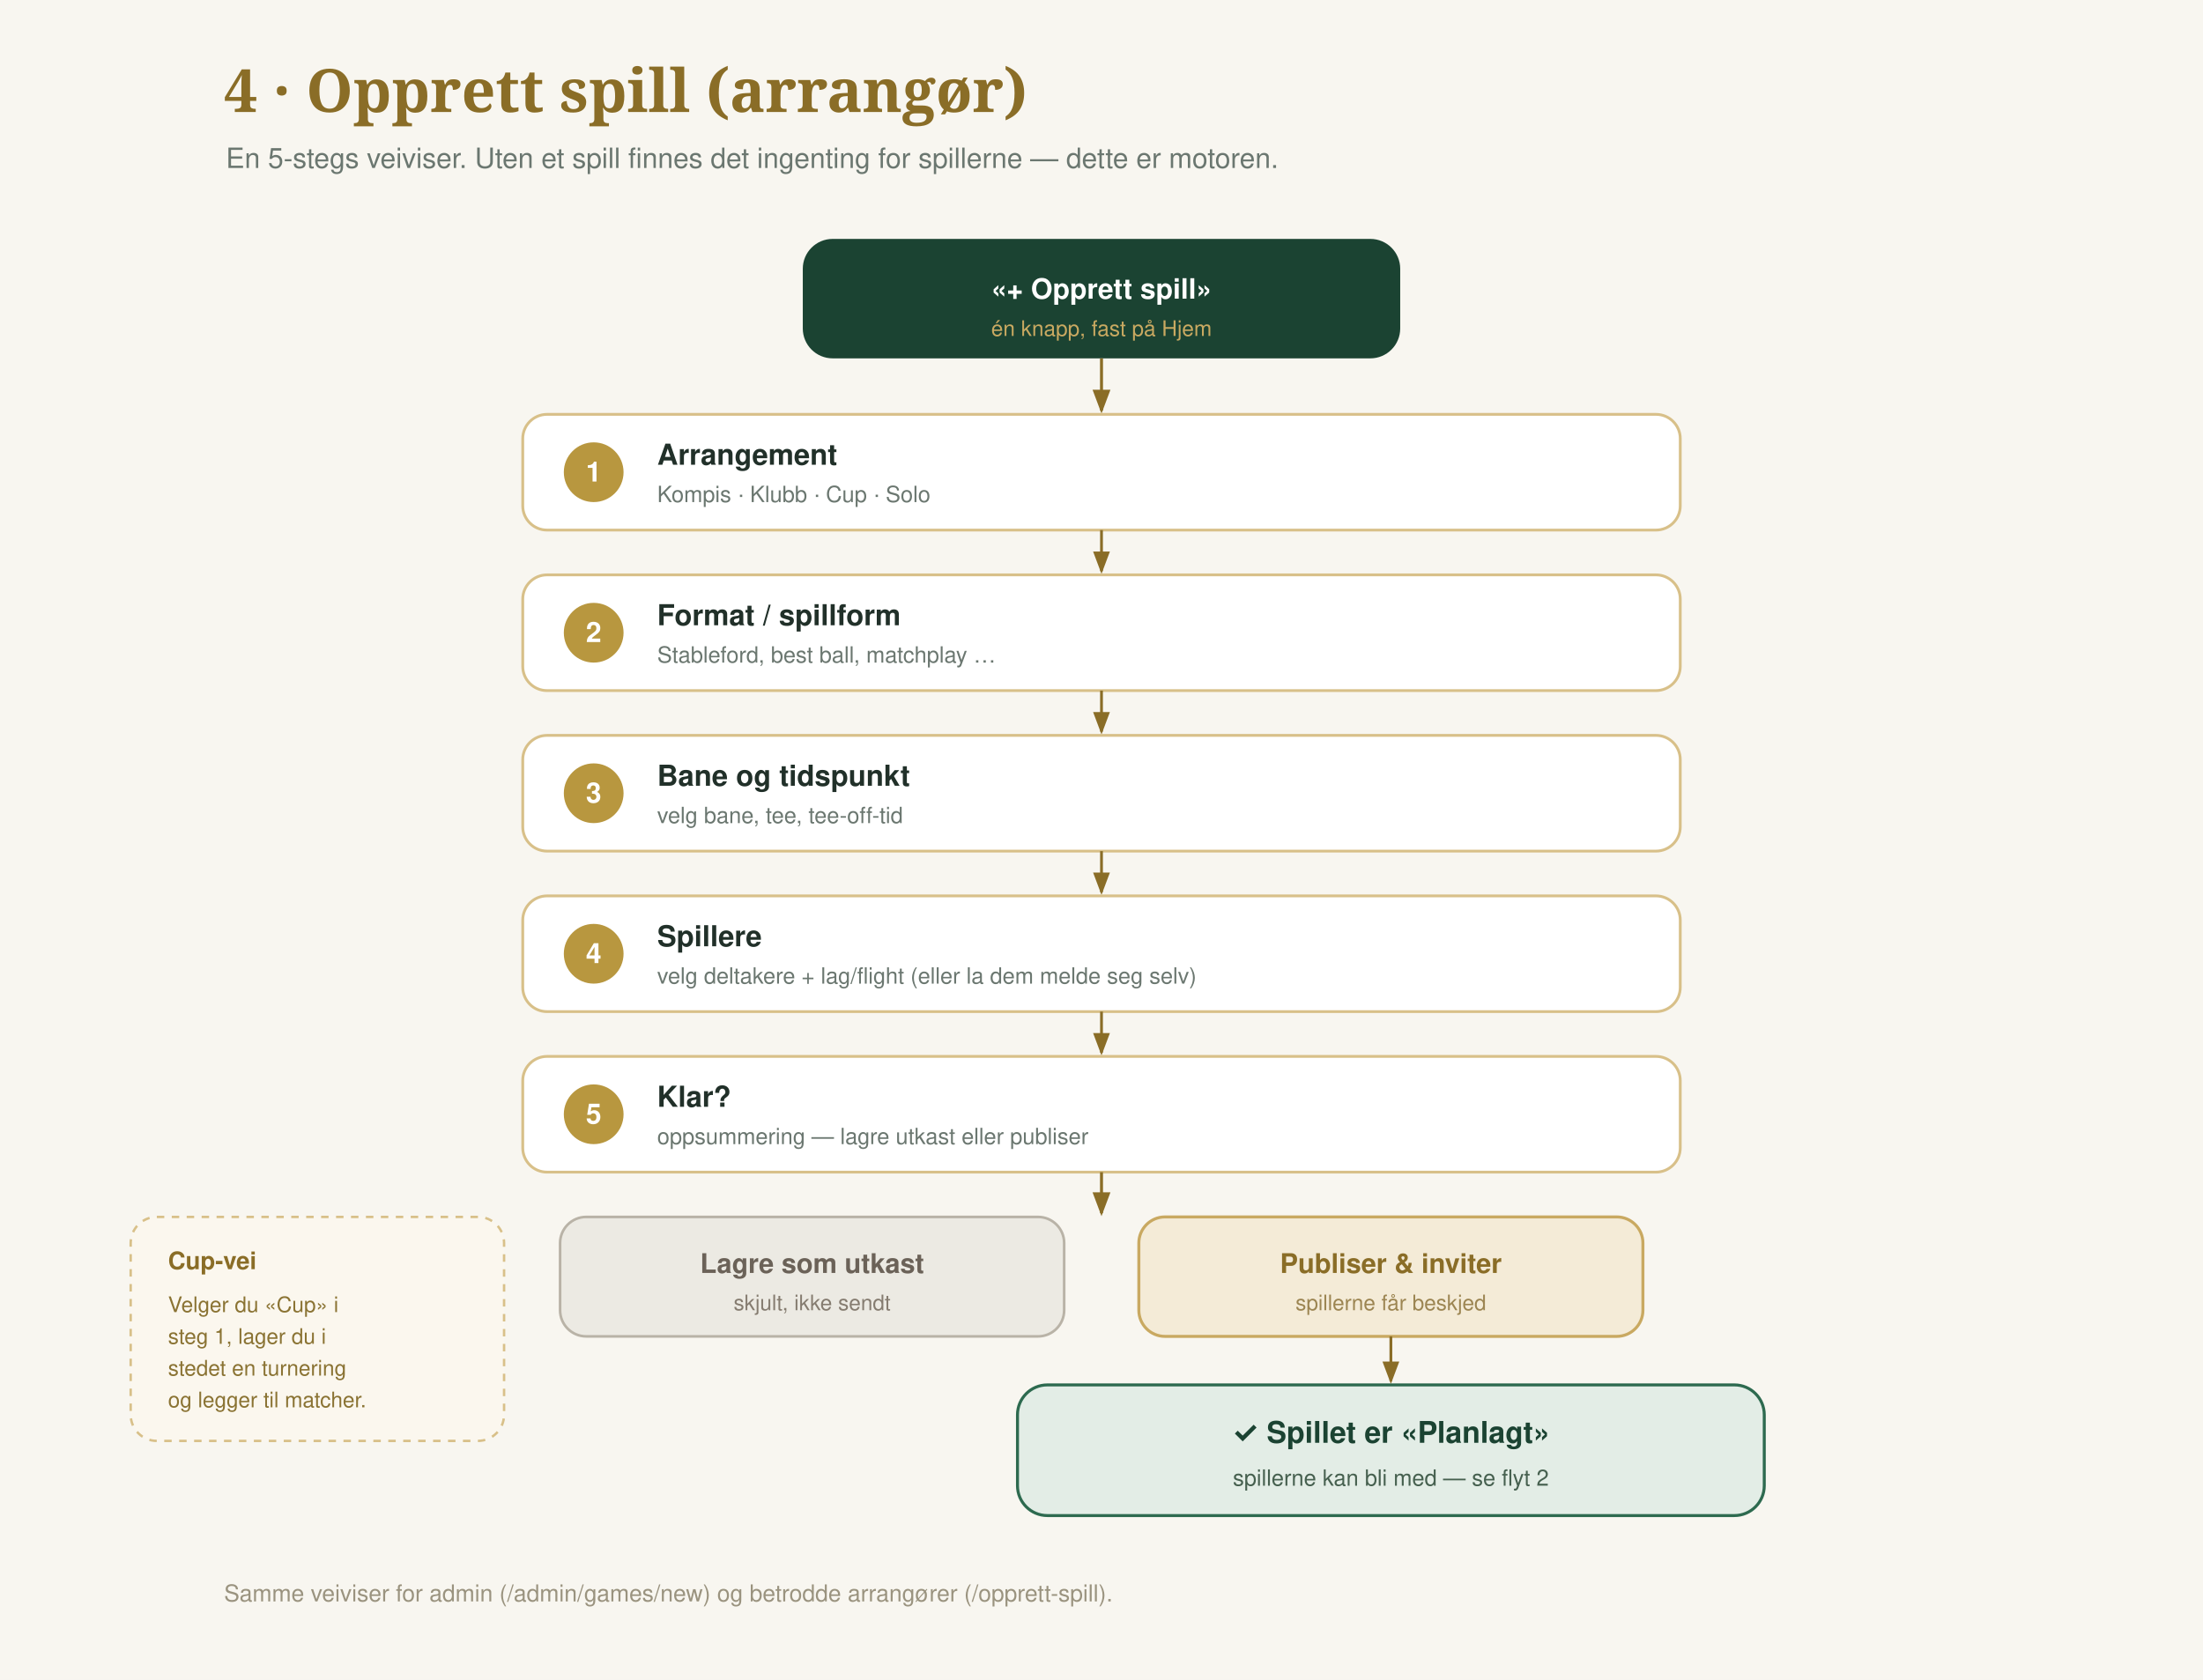
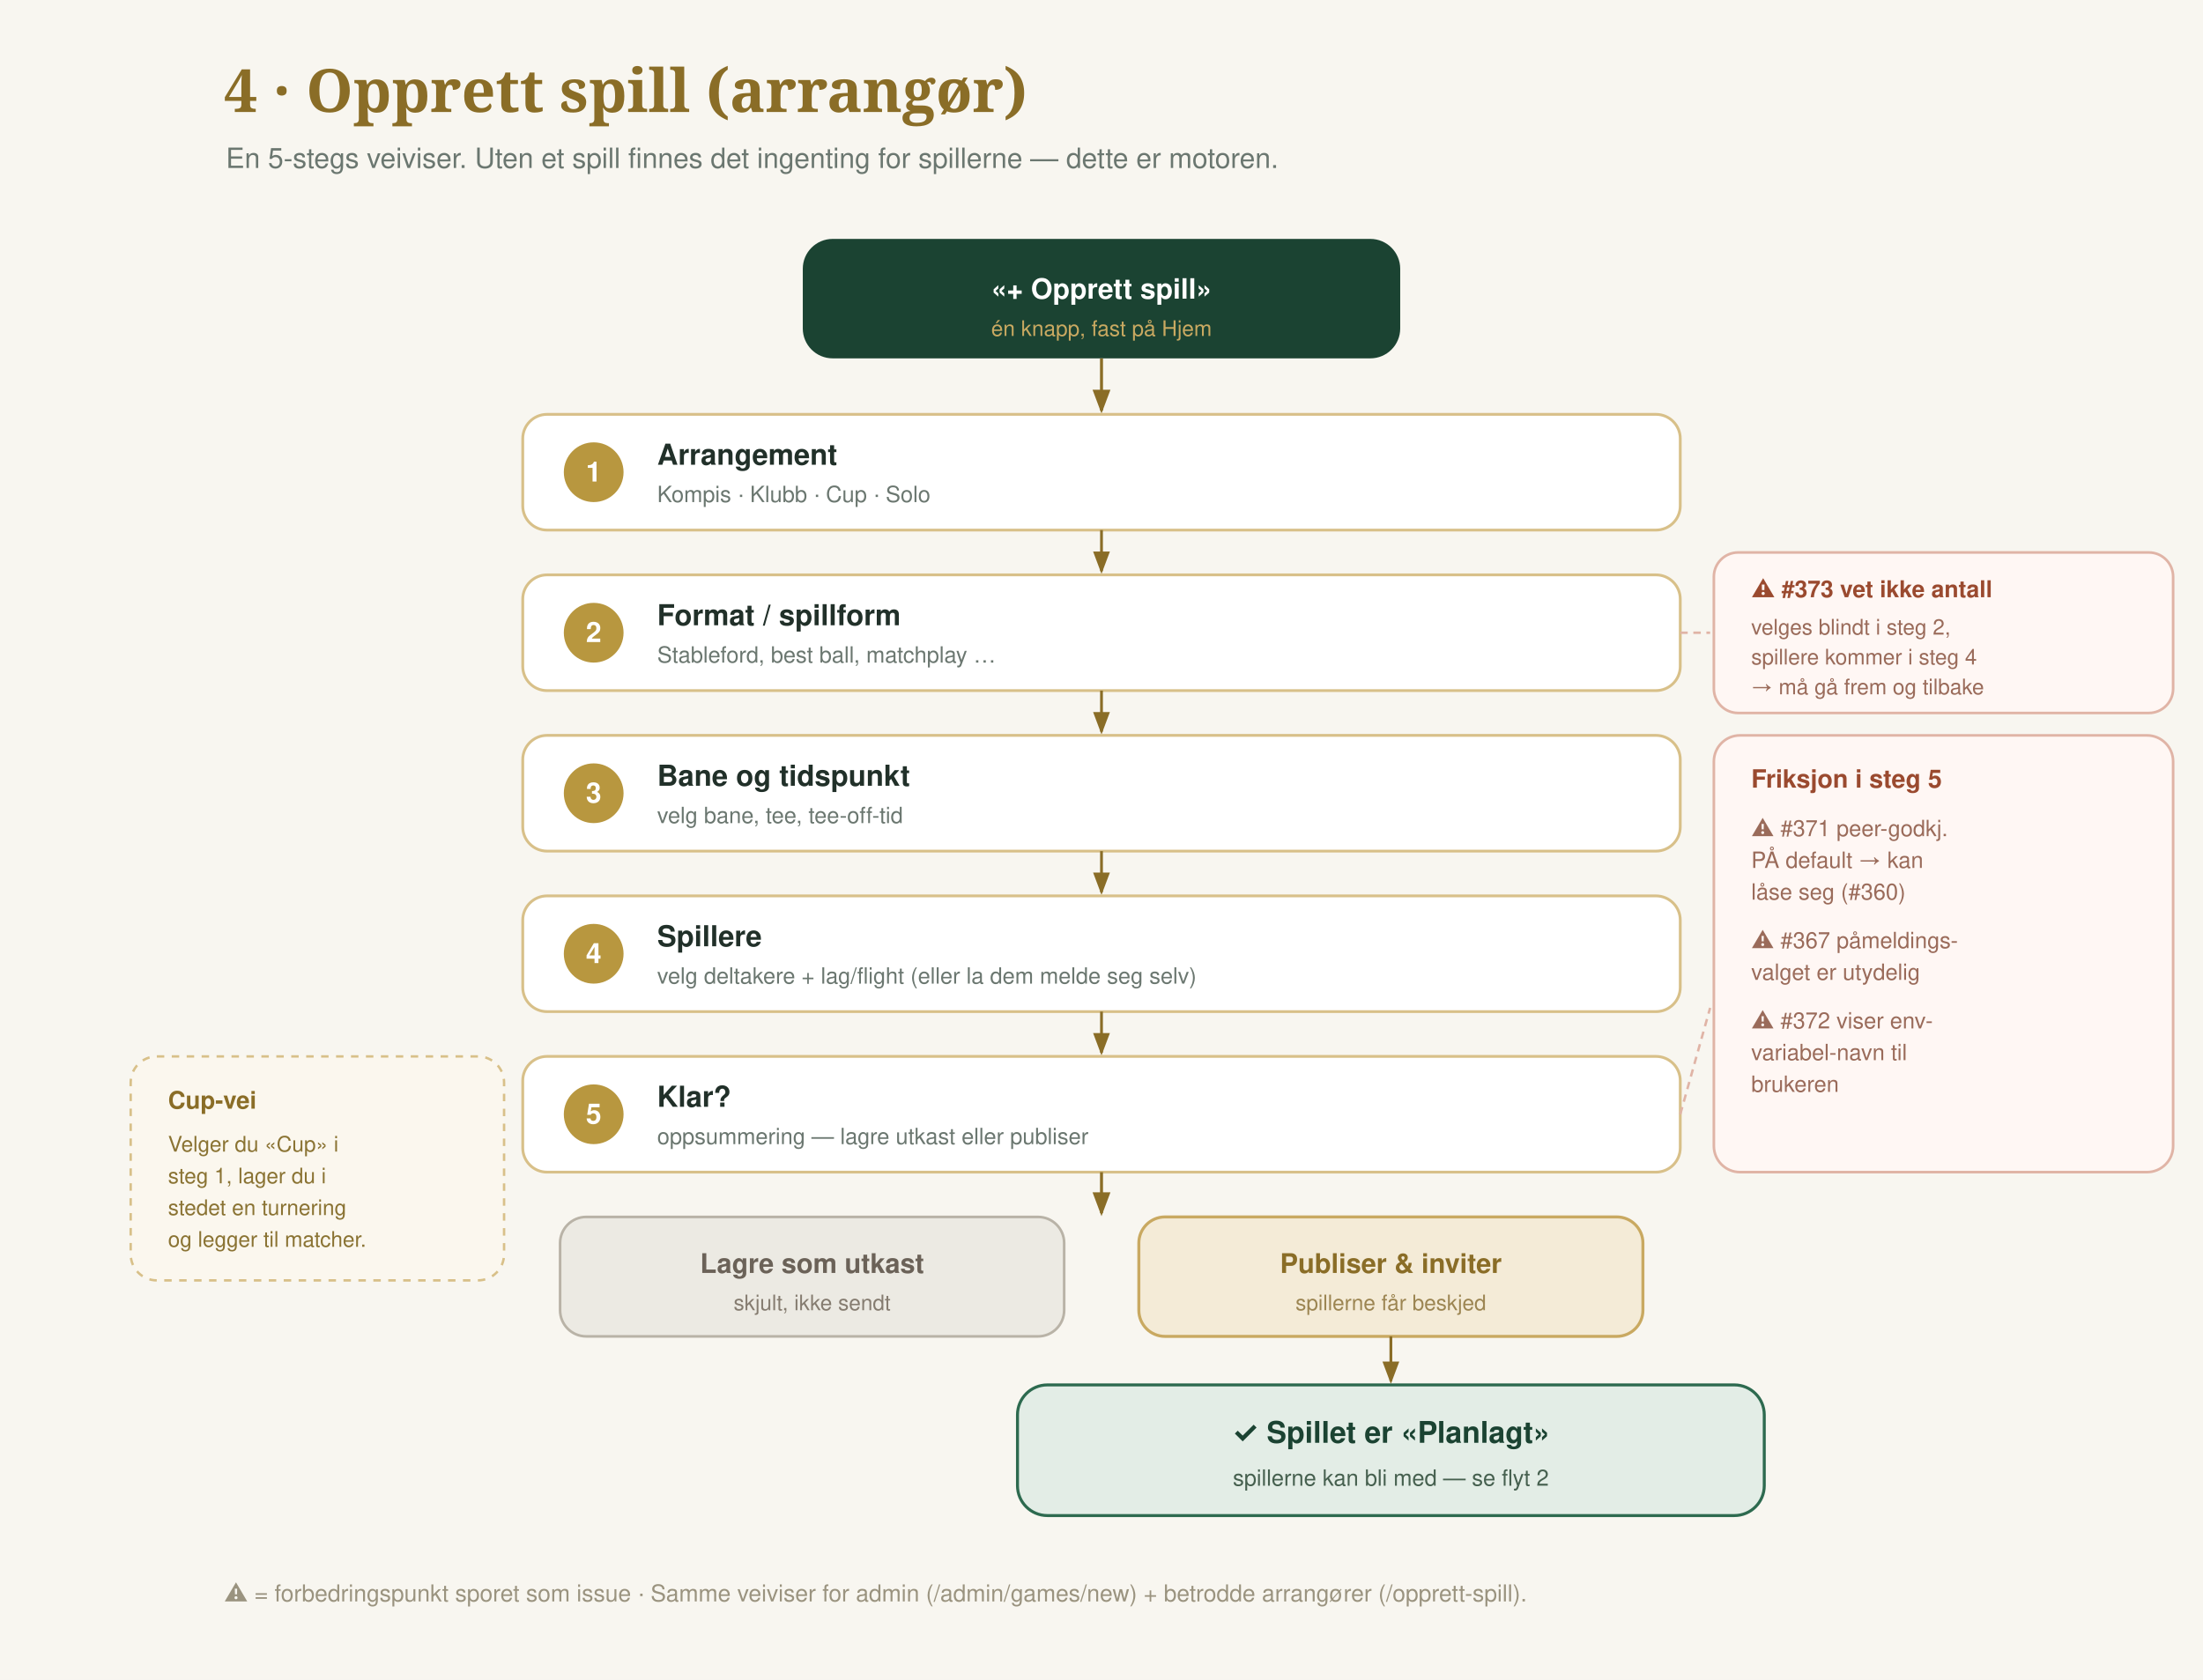
<svg xmlns="http://www.w3.org/2000/svg" width="1180" height="900" viewBox="0 0 1180 900" font-family="-apple-system, Helvetica, Arial, sans-serif">
  <defs>
    <marker id="a" markerWidth="10" markerHeight="8" refX="7" refY="3" orient="auto">
      <path d="M0,0 L8,3 L0,6 Z" fill="#8A6D27" />
    </marker>
  </defs>
  <rect width="1180" height="900" fill="#F8F6F0" />
  <text x="120" y="60" font-family="Georgia, serif" font-size="32" font-weight="600" fill="#8A6D27">4 · Opprett spill (arrangør)</text>
  <text x="121" y="90" font-size="15" fill="#6B7770">En 5-stegs veiviser. Uten et spill finnes det ingenting for spillerne — dette er motoren.</text>
  <rect x="430" y="128" width="320" height="64" rx="16" fill="#1B4332" />
  <text x="590" y="160" text-anchor="middle" font-size="15" font-weight="700" fill="#FFFFFF">«+ Opprett spill»</text>
  <text x="590" y="180" text-anchor="middle" font-size="11.5" fill="#C9A961">én knapp, fast på Hjem</text>
  <line x1="590" y1="192" x2="590" y2="220" stroke="#8A6D27" stroke-width="1.6" marker-end="url(#a)" />
  <g>
    <rect x="280" y="222" width="620" height="62" rx="13" fill="#FFFFFF" stroke="#D8C089" stroke-width="1.5" />
    <circle cx="318" cy="253" r="16" fill="#B8973F" />
    <text x="318" y="258" text-anchor="middle" font-size="15" font-weight="700" fill="#FFFFFF">1</text>
    <text x="352" y="249" font-size="15.5" font-weight="600" fill="#213029">Arrangement</text>
    <text x="352" y="269" font-size="12" fill="#6B7770">Kompis · Klubb · Cup · Solo</text>
  </g>
  <line x1="590" y1="284" x2="590" y2="306" stroke="#8A6D27" stroke-width="1.5" marker-end="url(#a)" />
  <g>
    <rect x="280" y="308" width="620" height="62" rx="13" fill="#FFFFFF" stroke="#D8C089" stroke-width="1.5" />
    <circle cx="318" cy="339" r="16" fill="#B8973F" />
    <text x="318" y="344" text-anchor="middle" font-size="15" font-weight="700" fill="#FFFFFF">2</text>
    <text x="352" y="335" font-size="15.5" font-weight="600" fill="#213029">Format / spillform</text>
    <text x="352" y="355" font-size="12" fill="#6B7770">Stableford, best ball, matchplay …</text>
  </g>
+   <rect x="918" y="296" width="246" height="86" rx="13" fill="#FFF7F4" stroke="#E0B4A6" stroke-width="1.4" />
+   <text x="938" y="320" font-size="12.5" font-weight="700" fill="#9A4A2F">⚠ #373 vet ikke antall</text>
+   <text x="938" y="340" font-size="11.5" fill="#9A6B5A">velges blindt i steg 2,</text>
+   <text x="938" y="356" font-size="11.5" fill="#9A6B5A">spillere kommer i steg 4</text>
+   <text x="938" y="372" font-size="11.5" fill="#9A6B5A">→ må gå frem og tilbake</text>
+   <line x1="900" y1="339" x2="916" y2="339" stroke="#E0B4A6" stroke-width="1.3" stroke-dasharray="4 3" />
  <line x1="590" y1="370" x2="590" y2="392" stroke="#8A6D27" stroke-width="1.5" marker-end="url(#a)" />
  <g>
    <rect x="280" y="394" width="620" height="62" rx="13" fill="#FFFFFF" stroke="#D8C089" stroke-width="1.5" />
    <circle cx="318" cy="425" r="16" fill="#B8973F" />
    <text x="318" y="430" text-anchor="middle" font-size="15" font-weight="700" fill="#FFFFFF">3</text>
    <text x="352" y="421" font-size="15.5" font-weight="600" fill="#213029">Bane og tidspunkt</text>
    <text x="352" y="441" font-size="12" fill="#6B7770">velg bane, tee, tee-off-tid</text>
  </g>
  <line x1="590" y1="456" x2="590" y2="478" stroke="#8A6D27" stroke-width="1.5" marker-end="url(#a)" />
  <g>
    <rect x="280" y="480" width="620" height="62" rx="13" fill="#FFFFFF" stroke="#D8C089" stroke-width="1.5" />
    <circle cx="318" cy="511" r="16" fill="#B8973F" />
    <text x="318" y="516" text-anchor="middle" font-size="15" font-weight="700" fill="#FFFFFF">4</text>
    <text x="352" y="507" font-size="15.5" font-weight="600" fill="#213029">Spillere</text>
    <text x="352" y="527" font-size="12" fill="#6B7770">velg deltakere + lag/flight (eller la dem melde seg selv)</text>
  </g>
  <line x1="590" y1="542" x2="590" y2="564" stroke="#8A6D27" stroke-width="1.5" marker-end="url(#a)" />
  <g>
    <rect x="280" y="566" width="620" height="62" rx="13" fill="#FFFFFF" stroke="#D8C089" stroke-width="1.5" />
    <circle cx="318" cy="597" r="16" fill="#B8973F" />
    <text x="318" y="602" text-anchor="middle" font-size="15" font-weight="700" fill="#FFFFFF">5</text>
    <text x="352" y="593" font-size="15.5" font-weight="600" fill="#213029">Klar?</text>
    <text x="352" y="613" font-size="12" fill="#6B7770">oppsummering — lagre utkast eller publiser</text>
  </g>
  <line x1="590" y1="628" x2="590" y2="650" stroke="#8A6D27" stroke-width="1.6" marker-end="url(#a)" />
  <rect x="300" y="652" width="270" height="64" rx="14" fill="#ECEAE3" stroke="#B9B3A7" stroke-width="1.4" />
  <text x="435" y="682" text-anchor="middle" font-size="14.5" font-weight="600" fill="#6B6258">Lagre som utkast</text>
  <text x="435" y="702" text-anchor="middle" font-size="11.5" fill="#857C70">skjult, ikke sendt</text>
  <rect x="610" y="652" width="270" height="64" rx="14" fill="#F4EBD7" stroke="#C9A961" stroke-width="1.6" />
  <text x="745" y="682" text-anchor="middle" font-size="14.5" font-weight="700" fill="#8A6D27">Publiser &amp; inviter</text>
  <text x="745" y="702" text-anchor="middle" font-size="11.5" fill="#9C8552">spillerne får beskjed</text>
  <line x1="745" y1="716" x2="745" y2="740" stroke="#8A6D27" stroke-width="1.5" marker-end="url(#a)" />
  <rect x="545" y="742" width="400" height="70" rx="16" fill="#E3EDE6" stroke="#2D6A4F" stroke-width="1.6" />
  <text x="745" y="773" text-anchor="middle" font-size="16" font-weight="700" fill="#1B4332">✓  Spillet er «Planlagt»</text>
  <text x="745" y="796" text-anchor="middle" font-size="12" fill="#46604F">spillerne kan bli med — se flyt 2</text>
-   <rect x="70" y="652" width="200" height="120" rx="14" fill="#FBF7EE" stroke="#D8C089" stroke-width="1.3" stroke-dasharray="4 4" />
-   <text x="90" y="680" font-size="13" font-weight="700" fill="#8A6D27">Cup-vei</text>
-   <text x="90" y="703" font-size="11.5" fill="#8A7333">Velger du «Cup» i</text>
-   <text x="90" y="720" font-size="11.5" fill="#8A7333">steg 1, lager du i</text>
-   <text x="90" y="737" font-size="11.5" fill="#8A7333">stedet en turnering</text>
-   <text x="90" y="754" font-size="11.5" fill="#8A7333">og legger til matcher.</text>
-   <text x="120" y="858" font-size="12.5" fill="#9A937F">Samme veiviser for admin (/admin/games/new) og betrodde arrangører (/opprett-spill).</text>
+   <rect x="70" y="566" width="200" height="120" rx="14" fill="#FBF7EE" stroke="#D8C089" stroke-width="1.3" stroke-dasharray="4 4" />
+   <text x="90" y="594" font-size="13" font-weight="700" fill="#8A6D27">Cup-vei</text>
+   <text x="90" y="617" font-size="11.5" fill="#8A7333">Velger du «Cup» i</text>
+   <text x="90" y="634" font-size="11.5" fill="#8A7333">steg 1, lager du i</text>
+   <text x="90" y="651" font-size="11.5" fill="#8A7333">stedet en turnering</text>
+   <text x="90" y="668" font-size="11.5" fill="#8A7333">og legger til matcher.</text>
+   <rect x="918" y="394" width="246" height="234" rx="14" fill="#FFF7F4" stroke="#E0B4A6" stroke-width="1.4" />
+   <text x="938" y="422" font-size="13.5" font-weight="700" fill="#9A4A2F">Friksjon i steg 5</text>
+   <text x="938" y="448" font-size="12" fill="#9A6B5A">⚠ #371 peer-godkj.</text>
+   <text x="938" y="465" font-size="12" fill="#9A6B5A">PÅ default → kan</text>
+   <text x="938" y="482" font-size="12" fill="#9A6B5A">låse seg (#360)</text>
+   <text x="938" y="508" font-size="12" fill="#9A6B5A">⚠ #367 påmeldings-</text>
+   <text x="938" y="525" font-size="12" fill="#9A6B5A">valget er utydelig</text>
+   <text x="938" y="551" font-size="12" fill="#9A6B5A">⚠ #372 viser env-</text>
+   <text x="938" y="568" font-size="12" fill="#9A6B5A">variabel-navn til</text>
+   <text x="938" y="585" font-size="12" fill="#9A6B5A">brukeren</text>
+   <line x1="900" y1="597" x2="916" y2="540" stroke="#E0B4A6" stroke-width="1.3" stroke-dasharray="4 3" />
+   <text x="120" y="858" font-size="12.5" fill="#9A937F">⚠ = forbedringspunkt sporet som issue · Samme veiviser for admin (/admin/games/new) + betrodde arrangører (/opprett-spill).</text>
</svg>
